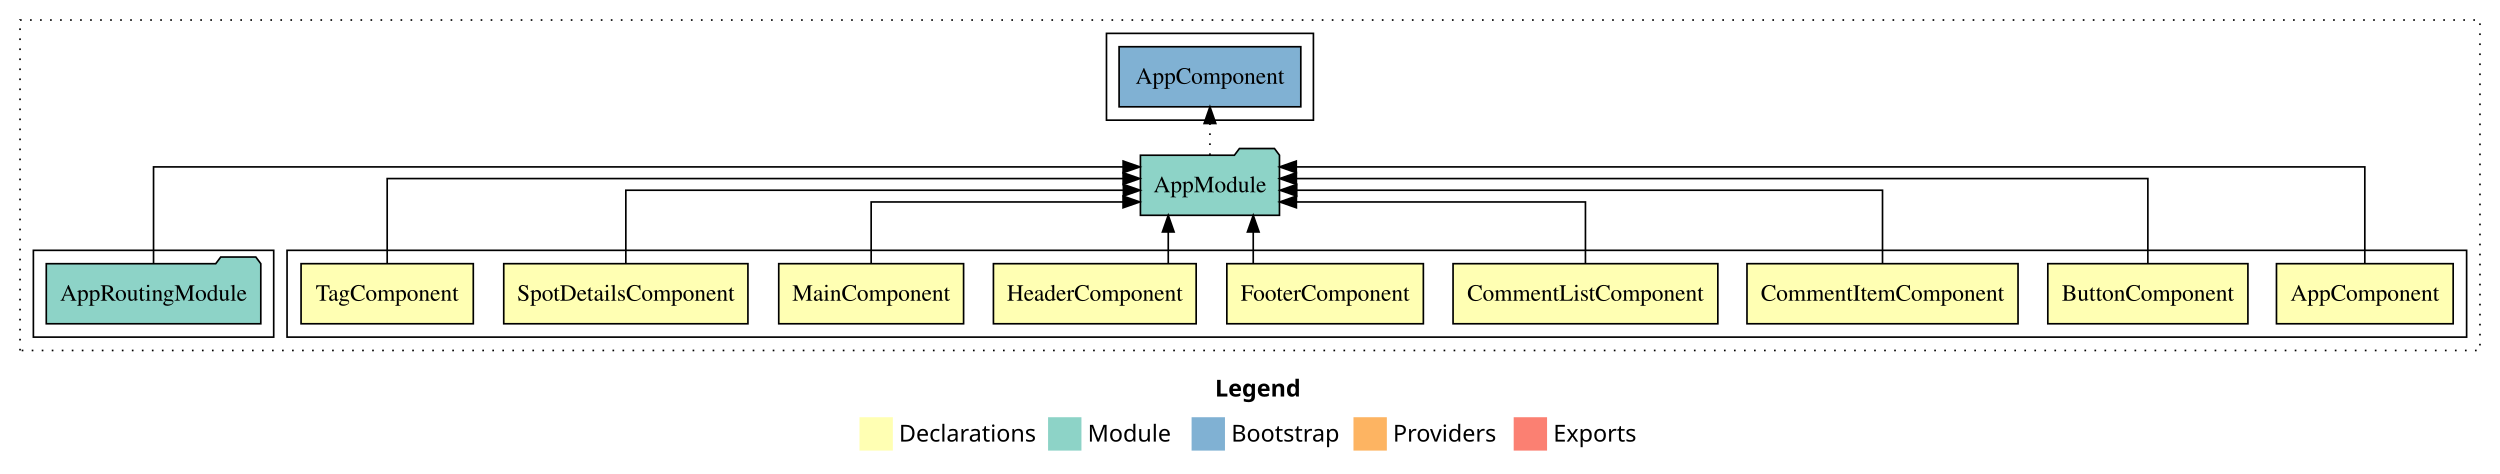
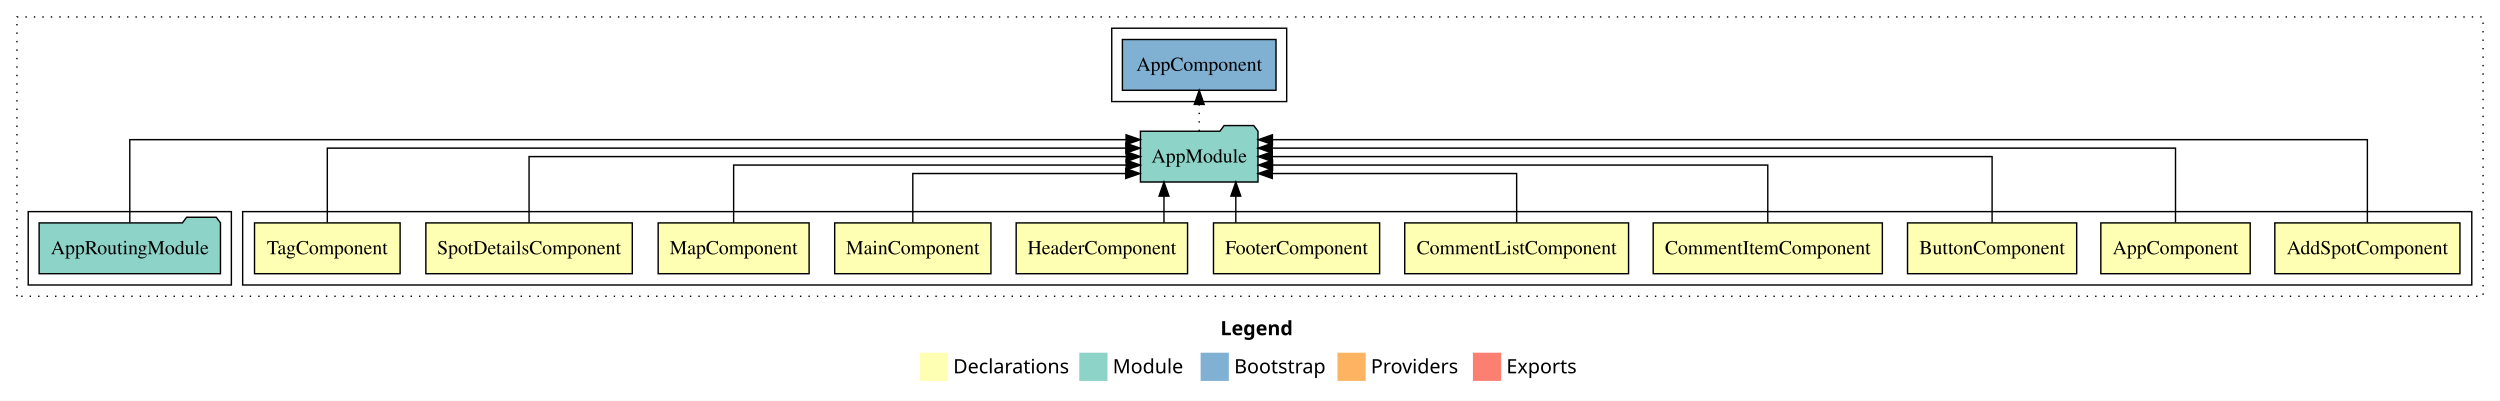
- <svg xmlns="http://www.w3.org/2000/svg" width="1498pt" height="284pt" viewBox="0.00 0.00 1498.00 284.00">
+ <svg xmlns="http://www.w3.org/2000/svg" width="1772pt" height="284pt" viewBox="0.00 0.00 1772.00 284.00">
  <g id="graph0" class="graph" transform="scale(1 1) rotate(0) translate(4 280)">
-     <polygon fill="white" stroke="transparent" points="-4,4 -4,-280 1494,-280 1494,4 -4,4" />
-     <text text-anchor="start" x="724.01" y="-42.4" font-family="Times-12" font-weight="bold" font-size="14.00">Legend</text>
-     <polygon fill="#ffffb3" stroke="transparent" points="511,-10 511,-30 531,-30 531,-10 511,-10" />
-     <text text-anchor="start" x="534.63" y="-15.4" font-family="Times-12" font-size="14.00">  Declarations</text>
-     <polygon fill="#8dd3c7" stroke="transparent" points="624,-10 624,-30 644,-30 644,-10 624,-10" />
-     <text text-anchor="start" x="647.73" y="-15.4" font-family="Times-12" font-size="14.00">  Module</text>
-     <polygon fill="#80b1d3" stroke="transparent" points="710,-10 710,-30 730,-30 730,-10 710,-10" />
-     <text text-anchor="start" x="733.78" y="-15.4" font-family="Times-12" font-size="14.00">  Bootstrap</text>
-     <polygon fill="#fdb462" stroke="transparent" points="807,-10 807,-30 827,-30 827,-10 807,-10" />
-     <text text-anchor="start" x="830.67" y="-15.4" font-family="Times-12" font-size="14.00">  Providers</text>
-     <polygon fill="#fb8072" stroke="transparent" points="903,-10 903,-30 923,-30 923,-10 903,-10" />
-     <text text-anchor="start" x="926.73" y="-15.4" font-family="Times-12" font-size="14.00">  Exports</text>
+     <polygon fill="white" stroke="transparent" points="-4,4 -4,-280 1768,-280 1768,4 -4,4" />
+     <text text-anchor="start" x="861.01" y="-42.4" font-family="Times-12" font-weight="bold" font-size="14.00">Legend</text>
+     <polygon fill="#ffffb3" stroke="transparent" points="648,-10 648,-30 668,-30 668,-10 648,-10" />
+     <text text-anchor="start" x="671.63" y="-15.4" font-family="Times-12" font-size="14.00">  Declarations</text>
+     <polygon fill="#8dd3c7" stroke="transparent" points="761,-10 761,-30 781,-30 781,-10 761,-10" />
+     <text text-anchor="start" x="784.73" y="-15.4" font-family="Times-12" font-size="14.00">  Module</text>
+     <polygon fill="#80b1d3" stroke="transparent" points="847,-10 847,-30 867,-30 867,-10 847,-10" />
+     <text text-anchor="start" x="870.78" y="-15.4" font-family="Times-12" font-size="14.00">  Bootstrap</text>
+     <polygon fill="#fdb462" stroke="transparent" points="944,-10 944,-30 964,-30 964,-10 944,-10" />
+     <text text-anchor="start" x="967.67" y="-15.4" font-family="Times-12" font-size="14.00">  Providers</text>
+     <polygon fill="#fb8072" stroke="transparent" points="1040,-10 1040,-30 1060,-30 1060,-10 1040,-10" />
+     <text text-anchor="start" x="1063.73" y="-15.4" font-family="Times-12" font-size="14.00">  Exports</text>
    <g id="clust1" class="cluster">
-       <polygon fill="none" stroke="black" stroke-dasharray="1,5" points="8,-70 8,-268 1482,-268 1482,-70 8,-70" />
+       <polygon fill="none" stroke="black" stroke-dasharray="1,5" points="8,-70 8,-268 1756,-268 1756,-70 8,-70" />
    </g>
    <g id="clust2" class="cluster">
-       <polygon fill="none" stroke="black" points="168,-78 168,-130 1474,-130 1474,-78 168,-78" />
+       <polygon fill="none" stroke="black" points="168,-78 168,-130 1748,-130 1748,-78 168,-78" />
    </g>
-     <g id="clust12" class="cluster">
+     <g id="clust14" class="cluster">
      <polygon fill="none" stroke="black" points="16,-78 16,-130 160,-130 160,-78 16,-78" />
    </g>
-     <g id="clust14" class="cluster">
-       <polygon fill="none" stroke="black" points="659,-208 659,-260 783,-260 783,-208 659,-208" />
+     <g id="clust16" class="cluster">
+       <polygon fill="none" stroke="black" points="784,-208 784,-260 908,-260 908,-208 784,-208" />
    </g>
    <g id="node1" class="node">
-       <polygon fill="#ffffb3" stroke="black" points="1465.94,-122 1360.06,-122 1360.06,-86 1465.94,-86 1465.94,-122" />
-       <text text-anchor="middle" x="1413" y="-99.8" font-family="Times,serif" font-size="14.00">AppComponent</text>
+       <polygon fill="#ffffb3" stroke="black" points="1739.61,-122 1608.39,-122 1608.39,-86 1739.61,-86 1739.61,-122" />
+       <text text-anchor="middle" x="1674" y="-99.8" font-family="Times,serif" font-size="14.00">AddSpotComponent</text>
+     </g>
+     <g id="node12" class="node">
+       <polygon fill="#8dd3c7" stroke="black" points="887.66,-187 884.66,-191 863.66,-191 860.66,-187 804.34,-187 804.34,-151 887.66,-151 887.66,-187" />
+       <text text-anchor="middle" x="846" y="-164.8" font-family="Times,serif" font-size="14.00">AppModule</text>
+     </g>
+     <g id="edge1" class="edge">
+       <path fill="none" stroke="black" d="M1674,-122.25C1674,-145.02 1674,-181 1674,-181 1674,-181 897.91,-181 897.91,-181" />
+       <polygon fill="black" stroke="black" points="897.91,-177.5 887.91,-181 897.91,-184.5 897.91,-177.5" />
+     </g>
+     <g id="node2" class="node">
+       <polygon fill="#ffffb3" stroke="black" points="1590.94,-122 1485.06,-122 1485.06,-86 1590.94,-86 1590.94,-122" />
+       <text text-anchor="middle" x="1538" y="-99.8" font-family="Times,serif" font-size="14.00">AppComponent</text>
+     </g>
+     <g id="edge2" class="edge">
+       <path fill="none" stroke="black" d="M1538,-122.28C1538,-143.32 1538,-175 1538,-175 1538,-175 897.73,-175 897.73,-175" />
+       <polygon fill="black" stroke="black" points="897.73,-171.5 887.73,-175 897.73,-178.5 897.73,-171.5" />
+     </g>
+     <g id="node3" class="node">
+       <polygon fill="#ffffb3" stroke="black" points="1467.95,-122 1348.05,-122 1348.05,-86 1467.95,-86 1467.95,-122" />
+       <text text-anchor="middle" x="1408" y="-99.8" font-family="Times,serif" font-size="14.00">ButtonComponent</text>
+     </g>
+     <g id="edge3" class="edge">
+       <path fill="none" stroke="black" d="M1408,-122.11C1408,-141.34 1408,-169 1408,-169 1408,-169 897.78,-169 897.78,-169" />
+       <polygon fill="black" stroke="black" points="897.78,-165.5 887.78,-169 897.78,-172.5 897.78,-165.5" />
+     </g>
+     <g id="node4" class="node">
+       <polygon fill="#ffffb3" stroke="black" points="1330.21,-122 1167.79,-122 1167.79,-86 1330.21,-86 1330.21,-122" />
+       <text text-anchor="middle" x="1249" y="-99.8" font-family="Times,serif" font-size="14.00">CommentItemComponent</text>
+     </g>
+     <g id="edge4" class="edge">
+       <path fill="none" stroke="black" d="M1249,-122.02C1249,-139.37 1249,-163 1249,-163 1249,-163 897.99,-163 897.99,-163" />
+       <polygon fill="black" stroke="black" points="897.99,-159.5 887.99,-163 897.99,-166.5 897.99,-159.5" />
+     </g>
+     <g id="node5" class="node">
+       <polygon fill="#ffffb3" stroke="black" points="1150.33,-122 991.67,-122 991.67,-86 1150.33,-86 1150.33,-122" />
+       <text text-anchor="middle" x="1071" y="-99.8" font-family="Times,serif" font-size="14.00">CommentListComponent</text>
+     </g>
+     <g id="edge5" class="edge">
+       <path fill="none" stroke="black" d="M1071,-122.24C1071,-137.57 1071,-157 1071,-157 1071,-157 897.79,-157 897.79,-157" />
+       <polygon fill="black" stroke="black" points="897.79,-153.5 887.79,-157 897.79,-160.5 897.79,-153.5" />
+     </g>
+     <g id="node6" class="node">
+       <polygon fill="#ffffb3" stroke="black" points="973.88,-122 856.12,-122 856.12,-86 973.88,-86 973.88,-122" />
+       <text text-anchor="middle" x="915" y="-99.8" font-family="Times,serif" font-size="14.00">FooterComponent</text>
+     </g>
+     <g id="edge6" class="edge">
+       <path fill="none" stroke="black" d="M871.94,-122.11C871.94,-122.11 871.94,-140.99 871.94,-140.99" />
+       <polygon fill="black" stroke="black" points="868.44,-140.99 871.94,-150.99 875.44,-140.99 868.44,-140.99" />
+     </g>
+     <g id="node7" class="node">
+       <polygon fill="#ffffb3" stroke="black" points="837.74,-122 716.26,-122 716.26,-86 837.74,-86 837.74,-122" />
+       <text text-anchor="middle" x="777" y="-99.8" font-family="Times,serif" font-size="14.00">HeaderComponent</text>
+     </g>
+     <g id="edge7" class="edge">
+       <path fill="none" stroke="black" d="M821.02,-122.11C821.02,-122.11 821.02,-140.99 821.02,-140.99" />
+       <polygon fill="black" stroke="black" points="817.52,-140.99 821.02,-150.99 824.52,-140.99 817.52,-140.99" />
+     </g>
+     <g id="node8" class="node">
+       <polygon fill="#ffffb3" stroke="black" points="698.38,-122 587.62,-122 587.62,-86 698.38,-86 698.38,-122" />
+       <text text-anchor="middle" x="643" y="-99.8" font-family="Times,serif" font-size="14.00">MainComponent</text>
+     </g>
+     <g id="edge8" class="edge">
+       <path fill="none" stroke="black" d="M643,-122.24C643,-137.57 643,-157 643,-157 643,-157 793.94,-157 793.94,-157" />
+       <polygon fill="black" stroke="black" points="793.94,-160.5 803.94,-157 793.94,-153.5 793.94,-160.5" />
+     </g>
+     <g id="node9" class="node">
+       <polygon fill="#ffffb3" stroke="black" points="569.49,-122 462.51,-122 462.51,-86 569.49,-86 569.49,-122" />
+       <text text-anchor="middle" x="516" y="-99.8" font-family="Times,serif" font-size="14.00">MapComponent</text>
+     </g>
+     <g id="edge9" class="edge">
+       <path fill="none" stroke="black" d="M516,-122.02C516,-139.37 516,-163 516,-163 516,-163 794.21,-163 794.21,-163" />
+       <polygon fill="black" stroke="black" points="794.21,-166.5 804.21,-163 794.21,-159.5 794.21,-166.5" />
    </g>
    <g id="node10" class="node">
-       <polygon fill="#8dd3c7" stroke="black" points="762.66,-187 759.66,-191 738.66,-191 735.66,-187 679.34,-187 679.34,-151 762.66,-151 762.66,-187" />
-       <text text-anchor="middle" x="721" y="-164.8" font-family="Times,serif" font-size="14.00">AppModule</text>
-     </g>
-     <g id="edge1" class="edge">
-       <path fill="none" stroke="black" d="M1413,-122.01C1413,-144.49 1413,-180 1413,-180 1413,-180 772.73,-180 772.73,-180" />
-       <polygon fill="black" stroke="black" points="772.73,-176.5 762.73,-180 772.73,-183.5 772.73,-176.5" />
-     </g>
-     <g id="node2" class="node">
-       <polygon fill="#ffffb3" stroke="black" points="1342.95,-122 1223.05,-122 1223.05,-86 1342.95,-86 1342.95,-122" />
-       <text text-anchor="middle" x="1283" y="-99.8" font-family="Times,serif" font-size="14.00">ButtonComponent</text>
-     </g>
-     <g id="edge2" class="edge">
-       <path fill="none" stroke="black" d="M1283,-122.13C1283,-142.57 1283,-173 1283,-173 1283,-173 772.78,-173 772.78,-173" />
-       <polygon fill="black" stroke="black" points="772.78,-169.5 762.78,-173 772.78,-176.5 772.78,-169.5" />
-     </g>
-     <g id="node3" class="node">
-       <polygon fill="#ffffb3" stroke="black" points="1205.21,-122 1042.79,-122 1042.79,-86 1205.21,-86 1205.21,-122" />
-       <text text-anchor="middle" x="1124" y="-99.8" font-family="Times,serif" font-size="14.00">CommentItemComponent</text>
-     </g>
-     <g id="edge3" class="edge">
-       <path fill="none" stroke="black" d="M1124,-122.27C1124,-140.56 1124,-166 1124,-166 1124,-166 772.99,-166 772.99,-166" />
-       <polygon fill="black" stroke="black" points="772.99,-162.5 762.99,-166 772.99,-169.5 772.99,-162.5" />
-     </g>
-     <g id="node4" class="node">
-       <polygon fill="#ffffb3" stroke="black" points="1025.33,-122 866.67,-122 866.67,-86 1025.33,-86 1025.33,-122" />
-       <text text-anchor="middle" x="946" y="-99.8" font-family="Times,serif" font-size="14.00">CommentListComponent</text>
-     </g>
-     <g id="edge4" class="edge">
-       <path fill="none" stroke="black" d="M946,-122.01C946,-138.05 946,-159 946,-159 946,-159 772.79,-159 772.79,-159" />
-       <polygon fill="black" stroke="black" points="772.79,-155.5 762.79,-159 772.79,-162.5 772.79,-155.5" />
-     </g>
-     <g id="node5" class="node">
-       <polygon fill="#ffffb3" stroke="black" points="848.88,-122 731.12,-122 731.12,-86 848.88,-86 848.88,-122" />
-       <text text-anchor="middle" x="790" y="-99.8" font-family="Times,serif" font-size="14.00">FooterComponent</text>
-     </g>
-     <g id="edge5" class="edge">
-       <path fill="none" stroke="black" d="M746.94,-122.11C746.94,-122.11 746.94,-140.99 746.94,-140.99" />
-       <polygon fill="black" stroke="black" points="743.44,-140.99 746.94,-150.99 750.44,-140.99 743.44,-140.99" />
-     </g>
-     <g id="node6" class="node">
-       <polygon fill="#ffffb3" stroke="black" points="712.74,-122 591.26,-122 591.26,-86 712.74,-86 712.74,-122" />
-       <text text-anchor="middle" x="652" y="-99.8" font-family="Times,serif" font-size="14.00">HeaderComponent</text>
-     </g>
-     <g id="edge6" class="edge">
-       <path fill="none" stroke="black" d="M696.02,-122.11C696.02,-122.11 696.02,-140.99 696.02,-140.99" />
-       <polygon fill="black" stroke="black" points="692.52,-140.99 696.02,-150.99 699.52,-140.99 692.52,-140.99" />
-     </g>
-     <g id="node7" class="node">
-       <polygon fill="#ffffb3" stroke="black" points="573.38,-122 462.62,-122 462.62,-86 573.38,-86 573.38,-122" />
-       <text text-anchor="middle" x="518" y="-99.8" font-family="Times,serif" font-size="14.00">MainComponent</text>
-     </g>
-     <g id="edge7" class="edge">
-       <path fill="none" stroke="black" d="M518,-122.01C518,-138.05 518,-159 518,-159 518,-159 668.94,-159 668.94,-159" />
-       <polygon fill="black" stroke="black" points="668.94,-162.5 678.94,-159 668.94,-155.5 668.94,-162.5" />
-     </g>
-     <g id="node8" class="node">
      <polygon fill="#ffffb3" stroke="black" points="444.16,-122 297.84,-122 297.84,-86 444.16,-86 444.16,-122" />
      <text text-anchor="middle" x="371" y="-99.8" font-family="Times,serif" font-size="14.00">SpotDetailsComponent</text>
    </g>
-     <g id="edge8" class="edge">
-       <path fill="none" stroke="black" d="M371,-122.27C371,-140.56 371,-166 371,-166 371,-166 669.13,-166 669.13,-166" />
-       <polygon fill="black" stroke="black" points="669.13,-169.5 679.13,-166 669.13,-162.5 669.13,-169.5" />
+     <g id="edge10" class="edge">
+       <path fill="none" stroke="black" d="M371,-122.11C371,-141.34 371,-169 371,-169 371,-169 794.26,-169 794.26,-169" />
+       <polygon fill="black" stroke="black" points="794.26,-172.5 804.26,-169 794.26,-165.5 794.26,-172.5" />
    </g>
-     <g id="node9" class="node">
+     <g id="node11" class="node">
      <polygon fill="#ffffb3" stroke="black" points="279.6,-122 176.4,-122 176.4,-86 279.6,-86 279.6,-122" />
      <text text-anchor="middle" x="228" y="-99.8" font-family="Times,serif" font-size="14.00">TagComponent</text>
    </g>
-     <g id="edge9" class="edge">
-       <path fill="none" stroke="black" d="M228,-122.13C228,-142.57 228,-173 228,-173 228,-173 668.97,-173 668.97,-173" />
-       <polygon fill="black" stroke="black" points="668.97,-176.5 678.97,-173 668.97,-169.5 668.97,-176.5" />
+     <g id="edge11" class="edge">
+       <path fill="none" stroke="black" d="M228,-122.28C228,-143.32 228,-175 228,-175 228,-175 794.01,-175 794.01,-175" />
+       <polygon fill="black" stroke="black" points="794.01,-178.5 804.01,-175 794.01,-171.5 794.01,-178.5" />
    </g>
-     <g id="node12" class="node">
-       <polygon fill="#80b1d3" stroke="black" points="775.44,-252 666.56,-252 666.56,-216 775.44,-216 775.44,-252" />
-       <text text-anchor="middle" x="721" y="-229.8" font-family="Times,serif" font-size="14.00">AppComponent </text>
+     <g id="node14" class="node">
+       <polygon fill="#80b1d3" stroke="black" points="900.44,-252 791.56,-252 791.56,-216 900.44,-216 900.44,-252" />
+       <text text-anchor="middle" x="846" y="-229.8" font-family="Times,serif" font-size="14.00">AppComponent </text>
    </g>
-     <g id="edge11" class="edge">
-       <path fill="none" stroke="black" stroke-dasharray="1,5" d="M721,-187.11C721,-187.11 721,-205.99 721,-205.99" />
-       <polygon fill="black" stroke="black" points="717.5,-205.99 721,-215.99 724.5,-205.99 717.5,-205.99" />
+     <g id="edge13" class="edge">
+       <path fill="none" stroke="black" stroke-dasharray="1,5" d="M846,-187.11C846,-187.11 846,-205.99 846,-205.99" />
+       <polygon fill="black" stroke="black" points="842.5,-205.99 846,-215.99 849.5,-205.99 842.5,-205.99" />
    </g>
-     <g id="node11" class="node">
+     <g id="node13" class="node">
      <polygon fill="#8dd3c7" stroke="black" points="152.27,-122 149.27,-126 128.27,-126 125.27,-122 23.73,-122 23.73,-86 152.27,-86 152.27,-122" />
      <text text-anchor="middle" x="88" y="-99.8" font-family="Times,serif" font-size="14.00">AppRoutingModule</text>
    </g>
-     <g id="edge10" class="edge">
-       <path fill="none" stroke="black" d="M88,-122.01C88,-144.49 88,-180 88,-180 88,-180 668.98,-180 668.98,-180" />
-       <polygon fill="black" stroke="black" points="668.98,-183.5 678.98,-180 668.98,-176.5 668.98,-183.5" />
+     <g id="edge12" class="edge">
+       <path fill="none" stroke="black" d="M88,-122.25C88,-145.02 88,-181 88,-181 88,-181 794.17,-181 794.17,-181" />
+       <polygon fill="black" stroke="black" points="794.17,-184.5 804.17,-181 794.17,-177.5 794.17,-184.5" />
    </g>
  </g>
</svg>
